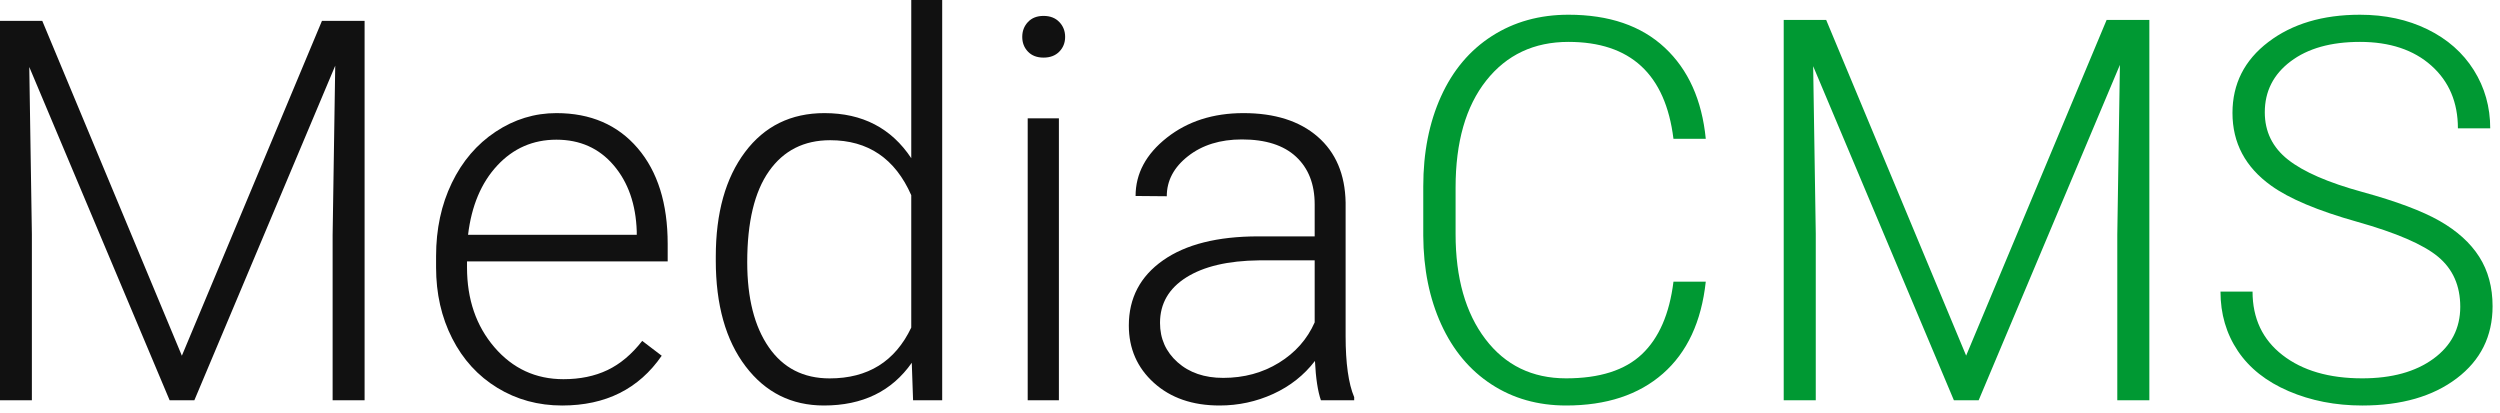
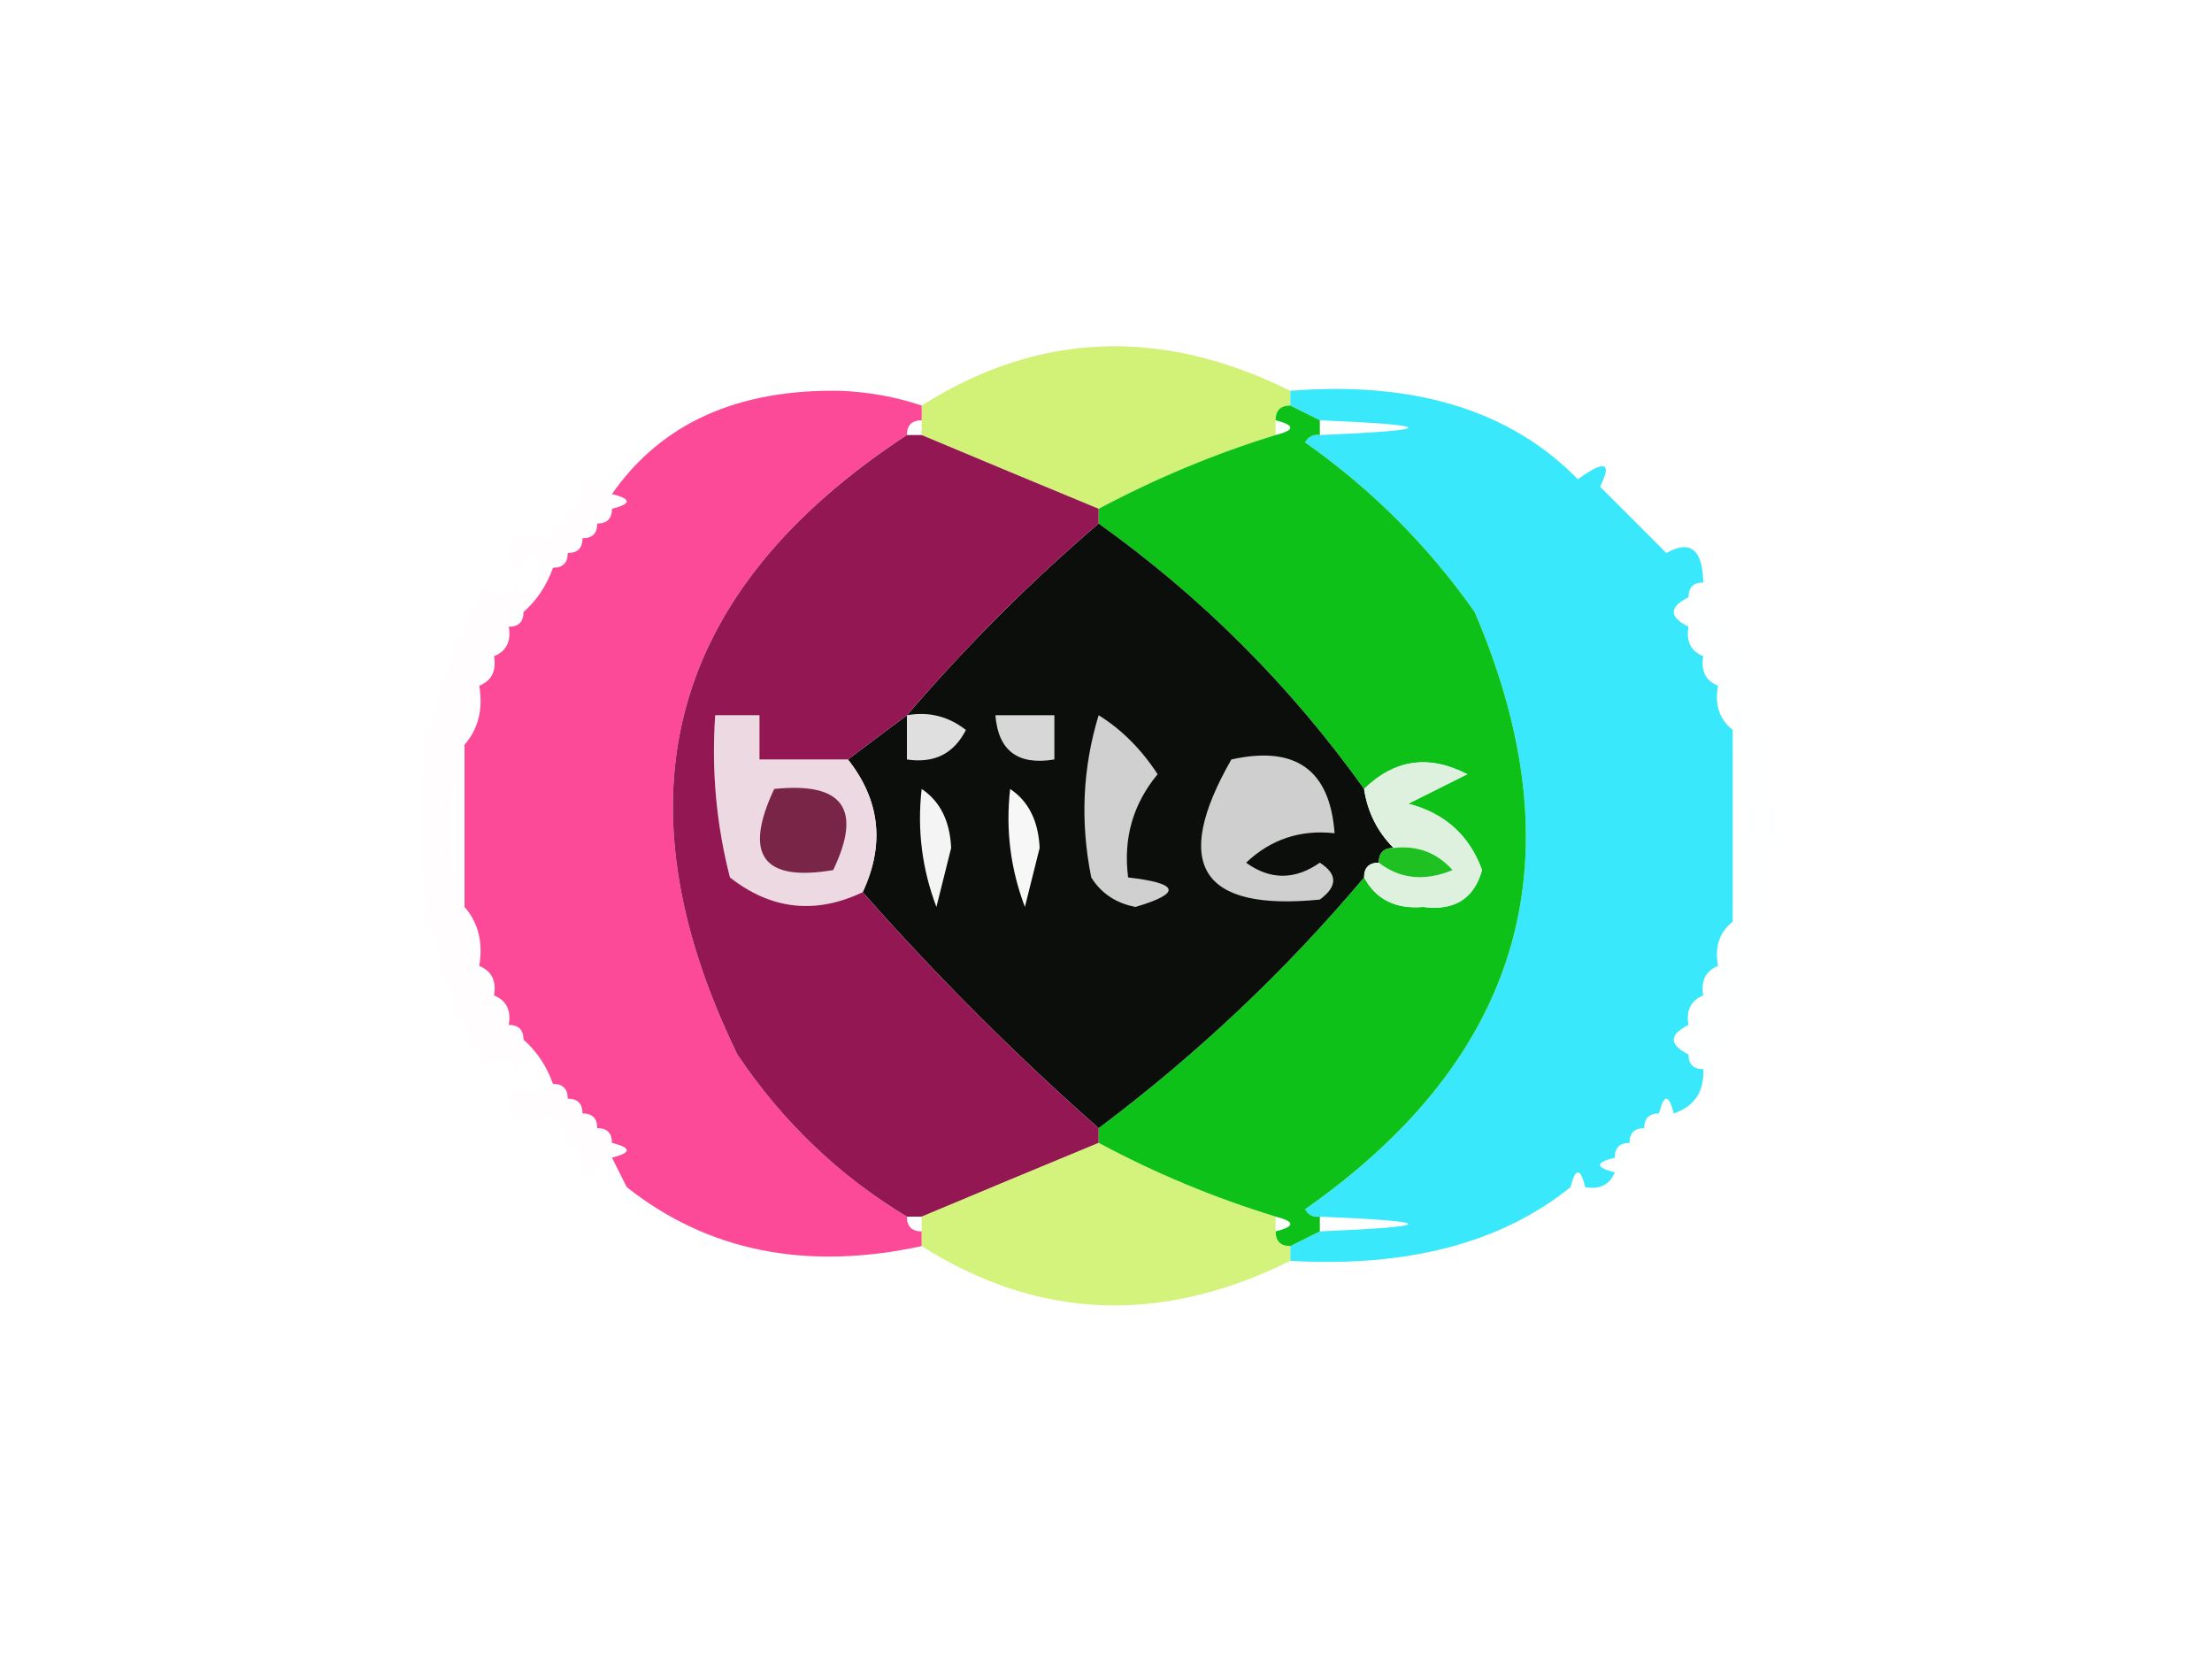
- <svg xmlns="http://www.w3.org/2000/svg" version="1.1" id="Layer_1" x="0px" y="0px" width="339px" height="56px" viewBox="0 0 339 56" enable-background="new 0 0 339 56" xml:space="preserve">
-   <path fill="#093" d="M226.922,38.197c-0.542,4.369-1.967,7.646-4.276,9.83c-2.31,2.184-5.737,3.276-10.284,3.276  c-4.594,0-8.24-1.772-10.938-5.317c-2.698-3.545-4.046-8.295-4.046-14.25v-6.31c0-6.168,1.384-11,4.152-14.498  c2.768-3.498,6.485-5.247,11.149-5.247c8.411,0,13.158,4.381,14.242,13.141h4.382c-0.518-5.266-2.374-9.386-5.566-12.362  c-3.192-2.975-7.545-4.463-13.058-4.463c-3.911,0-7.368,0.962-10.372,2.887c-3.004,1.925-5.307,4.658-6.909,8.2  c-1.603,3.542-2.403,7.604-2.403,12.185v6.694c0.023,4.511,0.836,8.519,2.438,12.025s3.87,6.216,6.803,8.129  s6.308,2.869,10.125,2.869c5.465,0,9.842-1.44,13.128-4.321c3.287-2.881,5.224-7.037,5.813-12.468H226.922z" />
-   <path fill="#093" d="M241.871,2.706v51.572h4.347V31.68l-0.353-22.705l19.083,45.303h3.357l19.154-45.48l-0.354,23.023v22.457  h4.347V2.706h-5.795l-19.048,45.516L247.631,2.706H241.871z" />
-   <path fill="#093" d="M329.971,48.646c-2.427,1.771-5.643,2.657-9.647,2.657c-4.5,0-8.105-1.051-10.814-3.153  c-2.709-2.101-4.064-4.97-4.064-8.607h-4.347c0,3.023,0.783,5.703,2.35,8.041c1.566,2.338,3.864,4.156,6.891,5.455  c3.027,1.298,6.355,1.948,9.983,1.948c5.301,0,9.571-1.228,12.811-3.684c3.239-2.456,4.859-5.714,4.859-9.776  c0-2.573-0.601-4.805-1.802-6.694s-2.992-3.512-5.372-4.871c-2.38-1.357-5.878-2.669-10.496-3.934  c-4.618-1.265-7.975-2.726-10.072-4.382c-2.097-1.655-3.145-3.796-3.145-6.421c0-2.838,1.166-5.138,3.499-6.9s5.465-2.644,9.4-2.644  c4.052,0,7.28,1.072,9.683,3.216c2.403,2.144,3.604,4.979,3.604,8.508h4.382c0-2.904-0.742-5.537-2.227-7.898  c-1.484-2.361-3.575-4.203-6.272-5.526c-2.698-1.322-5.755-1.983-9.171-1.983c-5.042,0-9.182,1.234-12.421,3.702  c-3.24,2.468-4.859,5.673-4.859,9.617c0,4.062,1.743,7.344,5.23,9.847c2.45,1.771,6.337,3.406,11.662,4.906  c5.324,1.5,8.988,3.082,10.991,4.747c2.002,1.665,3.004,3.926,3.004,6.783C333.611,44.525,332.397,46.875,329.971,48.646z" />
-   <path fill="#111" d="M-0.013,2.829V54.28h4.335V31.734L3.97,9.083L23.004,54.28h3.349L45.457,8.907l-0.353,22.969V54.28h4.335  V2.829h-5.781L24.661,48.237L5.732,2.829H-0.013z" />
-   <path fill="#111" d="M89.728,48.237l-2.644-2.014c-1.41,1.814-2.979,3.133-4.706,3.958c-1.728,0.825-3.719,1.237-5.975,1.237  c-3.76,0-6.879-1.443-9.358-4.329c-2.479-2.885-3.718-6.496-3.718-10.831v-0.813h27.211v-2.367c0-5.489-1.357-9.818-4.071-12.987  c-2.714-3.168-6.386-4.753-11.015-4.753c-2.961,0-5.71,0.843-8.248,2.527c-2.538,1.685-4.518,3.999-5.939,6.944  c-1.422,2.945-2.133,6.254-2.133,9.93v1.52c0,3.557,0.728,6.767,2.186,9.629c1.457,2.862,3.495,5.095,6.115,6.696  c2.62,1.602,5.552,2.403,8.794,2.403C82.126,54.986,86.626,52.737,89.728,48.237L89.728,48.237z M83.207,22.405  c1.974,2.31,3.019,5.301,3.137,8.976v0.459H63.468c0.47-3.934,1.792-7.068,3.965-9.4c2.173-2.333,4.847-3.499,8.019-3.499  C78.648,18.942,81.233,20.097,83.207,22.405z" />
-   <path fill="#111" d="M97.06,35.304c0,6.031,1.345,10.819,4.036,14.364c2.69,3.546,6.233,5.318,10.627,5.318  c5.24,0,9.211-1.931,11.914-5.795l0.176,5.089h3.948V0.002h-4.194v21.449c-2.703-4.075-6.627-6.113-11.773-6.113  c-4.535,0-8.125,1.762-10.768,5.283c-2.644,3.522-3.965,8.251-3.965,14.188V35.304z M104.285,23.201  c1.974-2.792,4.735-4.188,8.283-4.188c5.146,0,8.812,2.486,10.998,7.456V44.42c-2.186,4.594-5.875,6.891-11.068,6.891  c-3.548,0-6.298-1.408-8.248-4.223c-1.951-2.814-2.926-6.661-2.926-11.538C101.324,30.109,102.312,25.992,104.285,23.201z" />
-   <path fill="#111" d="M143.586,16.045h-4.23V54.28h4.23V16.045z M139.392,7.003c0.517,0.539,1.221,0.808,2.115,0.808  c0.893,0,1.604-0.269,2.132-0.808c0.529-0.538,0.793-1.205,0.793-2.001s-0.265-1.469-0.793-2.019s-1.24-0.826-2.132-0.826  c-0.894,0-1.598,0.276-2.115,0.826c-0.517,0.55-0.775,1.223-0.775,2.019S138.875,6.465,139.392,7.003z" />
-   <path fill="#111" d="M183.628,54.28v-0.424c-0.775-1.837-1.163-4.605-1.163-8.304V27.459c-0.071-3.817-1.334-6.791-3.789-8.923  c-2.456-2.132-5.811-3.198-10.063-3.198c-4.112,0-7.578,1.113-10.398,3.34c-2.82,2.226-4.23,4.858-4.23,7.897l4.23,0.036  c0-2.121,0.963-3.934,2.89-5.442c1.927-1.507,4.359-2.262,7.296-2.262c3.219,0,5.669,0.784,7.349,2.35  c1.68,1.567,2.52,3.716,2.52,6.449v4.347h-7.648c-5.522,0-9.829,1.083-12.918,3.251c-3.09,2.167-4.635,5.112-4.635,8.834  c0,3.134,1.134,5.725,3.402,7.774c2.267,2.049,5.234,3.074,8.9,3.074c2.561,0,4.987-0.524,7.279-1.572  c2.291-1.048,4.177-2.539,5.657-4.47c0.117,2.356,0.388,4.134,0.811,5.336H183.628z M159.677,49.121  c-1.586-1.414-2.379-3.192-2.379-5.336c0-2.615,1.186-4.67,3.56-6.167c2.373-1.496,5.663-2.267,9.869-2.314h7.543v8.41  c-1.01,2.285-2.625,4.111-4.846,5.477c-2.221,1.367-4.741,2.05-7.561,2.05C163.325,51.241,161.263,50.534,159.677,49.121z" />
+ <svg xmlns="http://www.w3.org/2000/svg" version="1.1" width="150px" height="113px" style="shape-rendering:geometricPrecision; text-rendering:geometricPrecision; image-rendering:optimizeQuality; fill-rule:evenodd; clip-rule:evenodd">
+   <g>
+     <path style="opacity:0.575" fill="#b1e813" d="M 87.5,26.5 C 87.5,26.833 87.5,27.167 87.5,27.5C 86.833,27.5 86.5,27.833 86.5,28.5C 86.5,28.833 86.5,29.167 86.5,29.5C 82.391,30.763 78.391,32.429 74.5,34.5C 70.424,32.814 66.424,31.147 62.5,29.5C 62.5,29.167 62.5,28.833 62.5,28.5C 62.5,28.167 62.5,27.833 62.5,27.5C 70.406,22.495 78.739,22.162 87.5,26.5 Z" />
+   </g>
+   <g>
+     <path style="opacity:0.868" fill="#fc2f8a" d="M 62.5,27.5 C 62.5,27.833 62.5,28.167 62.5,28.5C 61.833,28.5 61.5,28.833 61.5,29.5C 45.37,40.064 41.537,54.064 50,71.5C 53.07,76.073 56.904,79.739 61.5,82.5C 61.5,83.167 61.833,83.5 62.5,83.5C 62.5,83.833 62.5,84.167 62.5,84.5C 54.681,86.192 48.014,84.859 42.5,80.5C 42.167,79.833 41.833,79.167 41.5,78.5C 42.833,78.167 42.833,77.833 41.5,77.5C 41.5,76.833 41.167,76.5 40.5,76.5C 40.5,75.833 40.167,75.5 39.5,75.5C 39.5,74.833 39.167,74.5 38.5,74.5C 38.5,73.833 38.167,73.5 37.5,73.5C 37.068,72.29 36.401,71.29 35.5,70.5C 35.5,69.833 35.167,69.5 34.5,69.5C 34.672,68.508 34.338,67.842 33.5,67.5C 33.672,66.508 33.338,65.842 32.5,65.5C 32.768,63.901 32.434,62.568 31.5,61.5C 31.5,57.833 31.5,54.167 31.5,50.5C 32.434,49.432 32.768,48.099 32.5,46.5C 33.338,46.158 33.672,45.492 33.5,44.5C 34.338,44.158 34.672,43.492 34.5,42.5C 35.167,42.5 35.5,42.167 35.5,41.5C 36.401,40.709 37.068,39.709 37.5,38.5C 38.167,38.5 38.5,38.167 38.5,37.5C 39.167,37.5 39.5,37.167 39.5,36.5C 40.167,36.5 40.5,36.167 40.5,35.5C 41.167,35.5 41.5,35.167 41.5,34.5C 42.833,34.167 42.833,33.833 41.5,33.5C 44.841,28.706 50.008,26.372 57,26.5C 58.924,26.581 60.757,26.914 62.5,27.5 Z" />
+   </g>
+   <g>
+     <path style="opacity:0.851" fill="#16e4f9" d="M 87.5,27.5 C 87.5,27.167 87.5,26.833 87.5,26.5C 95.928,25.83 102.428,27.83 107,32.5C 108.84,31.167 109.34,31.334 108.5,33C 110,34.5 111.5,36 113,37.5C 114.625,36.588 115.459,37.255 115.5,39.5C 114.833,39.5 114.5,39.833 114.5,40.5C 113.167,41.167 113.167,41.833 114.5,42.5C 114.328,43.492 114.662,44.158 115.5,44.5C 115.328,45.492 115.662,46.158 116.5,46.5C 116.263,47.791 116.596,48.791 117.5,49.5C 117.5,53.833 117.5,58.167 117.5,62.5C 116.596,63.209 116.263,64.209 116.5,65.5C 115.662,65.842 115.328,66.508 115.5,67.5C 114.662,67.842 114.328,68.508 114.5,69.5C 113.167,70.167 113.167,70.833 114.5,71.5C 114.5,72.167 114.833,72.5 115.5,72.5C 115.573,74.027 114.906,75.027 113.5,75.5C 113.167,74.167 112.833,74.167 112.5,75.5C 111.833,75.5 111.5,75.833 111.5,76.5C 110.833,76.5 110.5,76.833 110.5,77.5C 109.833,77.5 109.5,77.833 109.5,78.5C 108.167,78.833 108.167,79.167 109.5,79.5C 109.158,80.338 108.492,80.672 107.5,80.5C 107.167,79.167 106.833,79.167 106.5,80.5C 101.805,84.284 95.472,85.95 87.5,85.5C 87.5,85.167 87.5,84.833 87.5,84.5C 88.167,84.167 88.833,83.833 89.5,83.5C 97.5,83.167 97.5,82.833 89.5,82.5C 89.062,82.565 88.728,82.399 88.5,82C 103.29,71.628 107.123,58.128 100,41.5C 96.833,37 93,33.167 88.5,30C 88.728,29.601 89.062,29.435 89.5,29.5C 97.5,29.167 97.5,28.833 89.5,28.5C 88.833,28.167 88.167,27.833 87.5,27.5 Z" />
+   </g>
+   <g>
+     <path style="opacity:1" fill="#0ec119" d="M 86.5,28.5 C 86.5,27.833 86.833,27.5 87.5,27.5C 88.167,27.833 88.833,28.167 89.5,28.5C 89.5,28.833 89.5,29.167 89.5,29.5C 89.062,29.435 88.728,29.601 88.5,30C 93,33.167 96.833,37 100,41.5C 107.123,58.128 103.29,71.628 88.5,82C 88.728,82.399 89.062,82.565 89.5,82.5C 89.5,82.833 89.5,83.167 89.5,83.5C 88.833,83.833 88.167,84.167 87.5,84.5C 86.833,84.5 86.5,84.167 86.5,83.5C 87.833,83.167 87.833,82.833 86.5,82.5C 82.309,81.216 78.309,79.55 74.5,77.5C 74.5,77.167 74.5,76.833 74.5,76.5C 81.157,71.509 87.157,65.843 92.5,59.5C 93.312,60.993 94.645,61.66 96.5,61.5C 98.623,61.78 99.956,60.947 100.5,59C 99.637,56.638 97.97,55.138 95.5,54.5C 96.833,53.833 98.167,53.167 99.5,52.5C 96.9,51.154 94.567,51.488 92.5,53.5C 87.5,46.5 81.5,40.5 74.5,35.5C 74.5,35.167 74.5,34.833 74.5,34.5C 78.391,32.429 82.391,30.763 86.5,29.5C 87.833,29.167 87.833,28.833 86.5,28.5 Z" />
+   </g>
+   <g>
+     <path style="opacity:0.008" fill="#fd2d8b" d="M 41.5,33.5 C 41.5,33.833 41.5,34.167 41.5,34.5C 40.833,34.5 40.5,34.833 40.5,35.5C 39.833,35.5 39.5,35.833 39.5,36.5C 38.833,36.5 38.5,36.833 38.5,37.5C 37.833,37.5 37.5,37.833 37.5,38.5C 36.603,37.402 35.77,37.402 35,38.5C 34.54,36.286 35.207,35.619 37,36.5C 38.844,35.289 39.678,33.956 39.5,32.5C 40.184,32.863 40.85,33.196 41.5,33.5 Z" />
+   </g>
+   <g>
+     <path style="opacity:1" fill="#0c0e0c" d="M 74.5,35.5 C 81.5,40.5 87.5,46.5 92.5,53.5C 92.733,55.062 93.4,56.395 94.5,57.5C 93.833,57.5 93.5,57.833 93.5,58.5C 92.833,58.5 92.5,58.833 92.5,59.5C 87.157,65.843 81.157,71.509 74.5,76.5C 68.86,71.527 63.527,66.194 58.5,60.5C 60.015,57.263 59.681,54.263 57.5,51.5C 58.833,50.5 60.167,49.5 61.5,48.5C 65.527,43.806 69.86,39.473 74.5,35.5 Z" />
+   </g>
+   <g>
+     <path style="opacity:0.008" fill="#fe2d8b" d="M 35.5,41.5 C 34.833,41.5 34.5,41.833 34.5,42.5C 33.662,42.842 33.328,43.508 33.5,44.5C 32.662,44.842 32.328,45.508 32.5,46.5C 31.566,47.568 31.232,48.901 31.5,50.5C 30.167,54.167 30.167,57.833 31.5,61.5C 31.232,63.099 31.566,64.432 32.5,65.5C 32.328,66.492 32.662,67.158 33.5,67.5C 33.328,68.492 33.662,69.158 34.5,69.5C 35.167,69.5 35.5,69.833 35.5,70.5C 35.631,71.239 35.464,71.906 35,72.5C 34.333,71.167 33.667,71.167 33,72.5C 27,61.5 27,50.5 33,39.5C 33.667,40.833 34.333,40.833 35,39.5C 35.464,40.094 35.631,40.761 35.5,41.5 Z" />
+   </g>
+   <g>
+     <path style="opacity:0.007" fill="#16e5fa" d="M 115.5,39.5 C 115.858,41.967 117.191,44.134 119.5,46C 119.167,46.333 118.833,46.667 118.5,47C 121.167,53 121.167,59 118.5,65C 118.833,65.333 119.167,65.667 119.5,66C 118.267,68.314 116.933,70.481 115.5,72.5C 114.833,72.5 114.5,72.167 114.5,71.5C 114.5,70.833 114.5,70.167 114.5,69.5C 115.338,69.158 115.672,68.492 115.5,67.5C 116.338,67.158 116.672,66.492 116.5,65.5C 117.404,64.791 117.737,63.791 117.5,62.5C 118.833,58.167 118.833,53.833 117.5,49.5C 117.737,48.209 117.404,47.209 116.5,46.5C 116.672,45.508 116.338,44.842 115.5,44.5C 115.672,43.508 115.338,42.842 114.5,42.5C 114.5,41.833 114.5,41.167 114.5,40.5C 115.167,40.5 115.5,40.167 115.5,39.5 Z" />
+   </g>
+   <g>
+     <path style="opacity:1" fill="#dfdfdf" d="M 61.5,48.5 C 62.978,48.238 64.311,48.571 65.5,49.5C 64.68,51.111 63.346,51.778 61.5,51.5C 61.5,50.5 61.5,49.5 61.5,48.5 Z" />
+   </g>
+   <g>
+     <path style="opacity:1" fill="#d7d7d7" d="M 67.5,48.5 C 68.833,48.5 70.167,48.5 71.5,48.5C 71.5,49.5 71.5,50.5 71.5,51.5C 69.027,51.912 67.694,50.912 67.5,48.5 Z" />
+   </g>
+   <g>
+     <path style="opacity:1" fill="#ecd9e2" d="M 57.5,51.5 C 59.681,54.263 60.015,57.263 58.5,60.5C 55.295,62.021 52.295,61.688 49.5,59.5C 48.574,55.906 48.241,52.24 48.5,48.5C 49.5,48.5 50.5,48.5 51.5,48.5C 51.5,49.5 51.5,50.5 51.5,51.5C 53.5,51.5 55.5,51.5 57.5,51.5 Z" />
+   </g>
+   <g>
+     <path style="opacity:1" fill="#d0d0d0" d="M 74.5,48.5 C 76.057,49.466 77.39,50.8 78.5,52.5C 76.827,54.523 76.16,56.856 76.5,59.5C 79.988,59.899 80.154,60.566 77,61.5C 75.674,61.245 74.674,60.578 74,59.5C 73.245,55.745 73.411,52.078 74.5,48.5 Z" />
+   </g>
+   <g>
+     <path style="opacity:1" fill="#f4f4f4" d="M 62.5,53.5 C 63.748,54.334 64.415,55.667 64.5,57.5C 64.167,58.833 63.833,60.167 63.5,61.5C 62.52,58.913 62.187,56.247 62.5,53.5 Z" />
+   </g>
+   <g>
+     <path style="opacity:1" fill="#f7f7f7" d="M 68.5,53.5 C 69.748,54.334 70.415,55.667 70.5,57.5C 70.167,58.833 69.833,60.167 69.5,61.5C 68.52,58.913 68.187,56.247 68.5,53.5 Z" />
+   </g>
+   <g>
+     <path style="opacity:1" fill="#cfcfcf" d="M 83.5,51.5 C 87.851,50.533 90.185,52.2 90.5,56.5C 88.173,56.247 86.173,56.914 84.5,58.5C 86.135,59.681 87.802,59.681 89.5,58.5C 90.711,59.274 90.711,60.107 89.5,61C 81.424,61.805 79.424,58.638 83.5,51.5 Z" />
+   </g>
+   <g>
+     <path style="opacity:1" fill="#ddf1de" d="M 92.5,59.5 C 92.5,58.833 92.833,58.5 93.5,58.5C 94.946,59.613 96.613,59.78 98.5,59C 97.437,57.812 96.103,57.312 94.5,57.5C 93.4,56.395 92.733,55.062 92.5,53.5C 94.567,51.488 96.9,51.154 99.5,52.5C 98.167,53.167 96.833,53.833 95.5,54.5C 97.97,55.138 99.637,56.638 100.5,59C 99.956,60.947 98.623,61.78 96.5,61.5C 94.645,61.66 93.312,60.993 92.5,59.5 Z" />
+   </g>
+   <g>
+     <path style="opacity:1" fill="#792548" d="M 52.5,53.5 C 57.158,53.015 58.492,54.848 56.5,59C 51.728,59.81 50.395,57.977 52.5,53.5 Z" />
+   </g>
+   <g>
+     <path style="opacity:1" fill="#1fc122" d="M 94.5,57.5 C 96.103,57.312 97.437,57.812 98.5,59C 96.613,59.78 94.946,59.613 93.5,58.5C 93.5,57.833 93.833,57.5 94.5,57.5 Z" />
+   </g>
+   <g>
+     <path style="opacity:1" fill="#931752" d="M 61.5,29.5 C 61.833,29.5 62.167,29.5 62.5,29.5C 66.424,31.147 70.424,32.814 74.5,34.5C 74.5,34.833 74.5,35.167 74.5,35.5C 69.86,39.473 65.527,43.806 61.5,48.5C 60.167,49.5 58.833,50.5 57.5,51.5C 55.5,51.5 53.5,51.5 51.5,51.5C 51.5,50.5 51.5,49.5 51.5,48.5C 50.5,48.5 49.5,48.5 48.5,48.5C 48.241,52.24 48.574,55.906 49.5,59.5C 52.295,61.688 55.295,62.021 58.5,60.5C 63.527,66.194 68.86,71.527 74.5,76.5C 74.5,76.833 74.5,77.167 74.5,77.5C 70.424,79.186 66.424,80.853 62.5,82.5C 62.167,82.5 61.833,82.5 61.5,82.5C 56.904,79.739 53.07,76.073 50,71.5C 41.537,54.064 45.37,40.064 61.5,29.5 Z" />
+   </g>
+   <g>
+     <path style="opacity:0.008" fill="#fd2d8b" d="M 37.5,73.5 C 38.167,73.5 38.5,73.833 38.5,74.5C 39.167,74.5 39.5,74.833 39.5,75.5C 40.167,75.5 40.5,75.833 40.5,76.5C 41.167,76.5 41.5,76.833 41.5,77.5C 41.5,77.833 41.5,78.167 41.5,78.5C 40.85,78.804 40.184,79.137 39.5,79.5C 39.678,78.044 38.844,76.711 37,75.5C 35.207,76.381 34.54,75.714 35,73.5C 35.77,74.598 36.603,74.598 37.5,73.5 Z" />
+   </g>
+   <g>
+     <path style="opacity:0.004" fill="#16e5fb" d="M 112.5,75.5 C 112.833,75.5 113.167,75.5 113.5,75.5C 113.315,76.17 112.981,76.17 112.5,75.5 Z" />
+   </g>
+   <g>
+     <path style="opacity:0.004" fill="#17e5fc" d="M 111.5,76.5 C 111.833,76.5 112.167,76.5 112.5,76.5C 112.315,77.17 111.981,77.17 111.5,76.5 Z" />
+   </g>
+   <g>
+     <path style="opacity:0.004" fill="#16e5fb" d="M 110.5,77.5 C 110.833,77.5 111.167,77.5 111.5,77.5C 111.315,78.17 110.981,78.17 110.5,77.5 Z" />
+   </g>
+   <g>
+     <path style="opacity:0.557" fill="#b2ea13" d="M 74.5,77.5 C 78.309,79.55 82.309,81.216 86.5,82.5C 86.5,82.833 86.5,83.167 86.5,83.5C 86.5,84.167 86.833,84.5 87.5,84.5C 87.5,84.833 87.5,85.167 87.5,85.5C 78.739,89.838 70.406,89.505 62.5,84.5C 62.5,84.167 62.5,83.833 62.5,83.5C 62.5,83.167 62.5,82.833 62.5,82.5C 66.424,80.853 70.424,79.186 74.5,77.5 Z" />
+   </g>
+   <g>
+     <path style="opacity:0.004" fill="#16e5fb" d="M 109.5,78.5 C 109.833,78.5 110.167,78.5 110.5,78.5C 110.315,79.17 109.981,79.17 109.5,78.5 Z" />
+   </g>
+   <g>
+     <path style="opacity:0.004" fill="#fe2d8a" d="M 42.5,80.5 C 41.833,81.167 41.833,81.167 42.5,80.5 Z" />
+   </g>
+   <g>
+     <path style="opacity:0.004" fill="#17e5fc" d="M 106.5,80.5 C 106.833,80.5 107.167,80.5 107.5,80.5C 107.315,81.17 106.981,81.17 106.5,80.5 Z" />
+   </g>
</svg>
